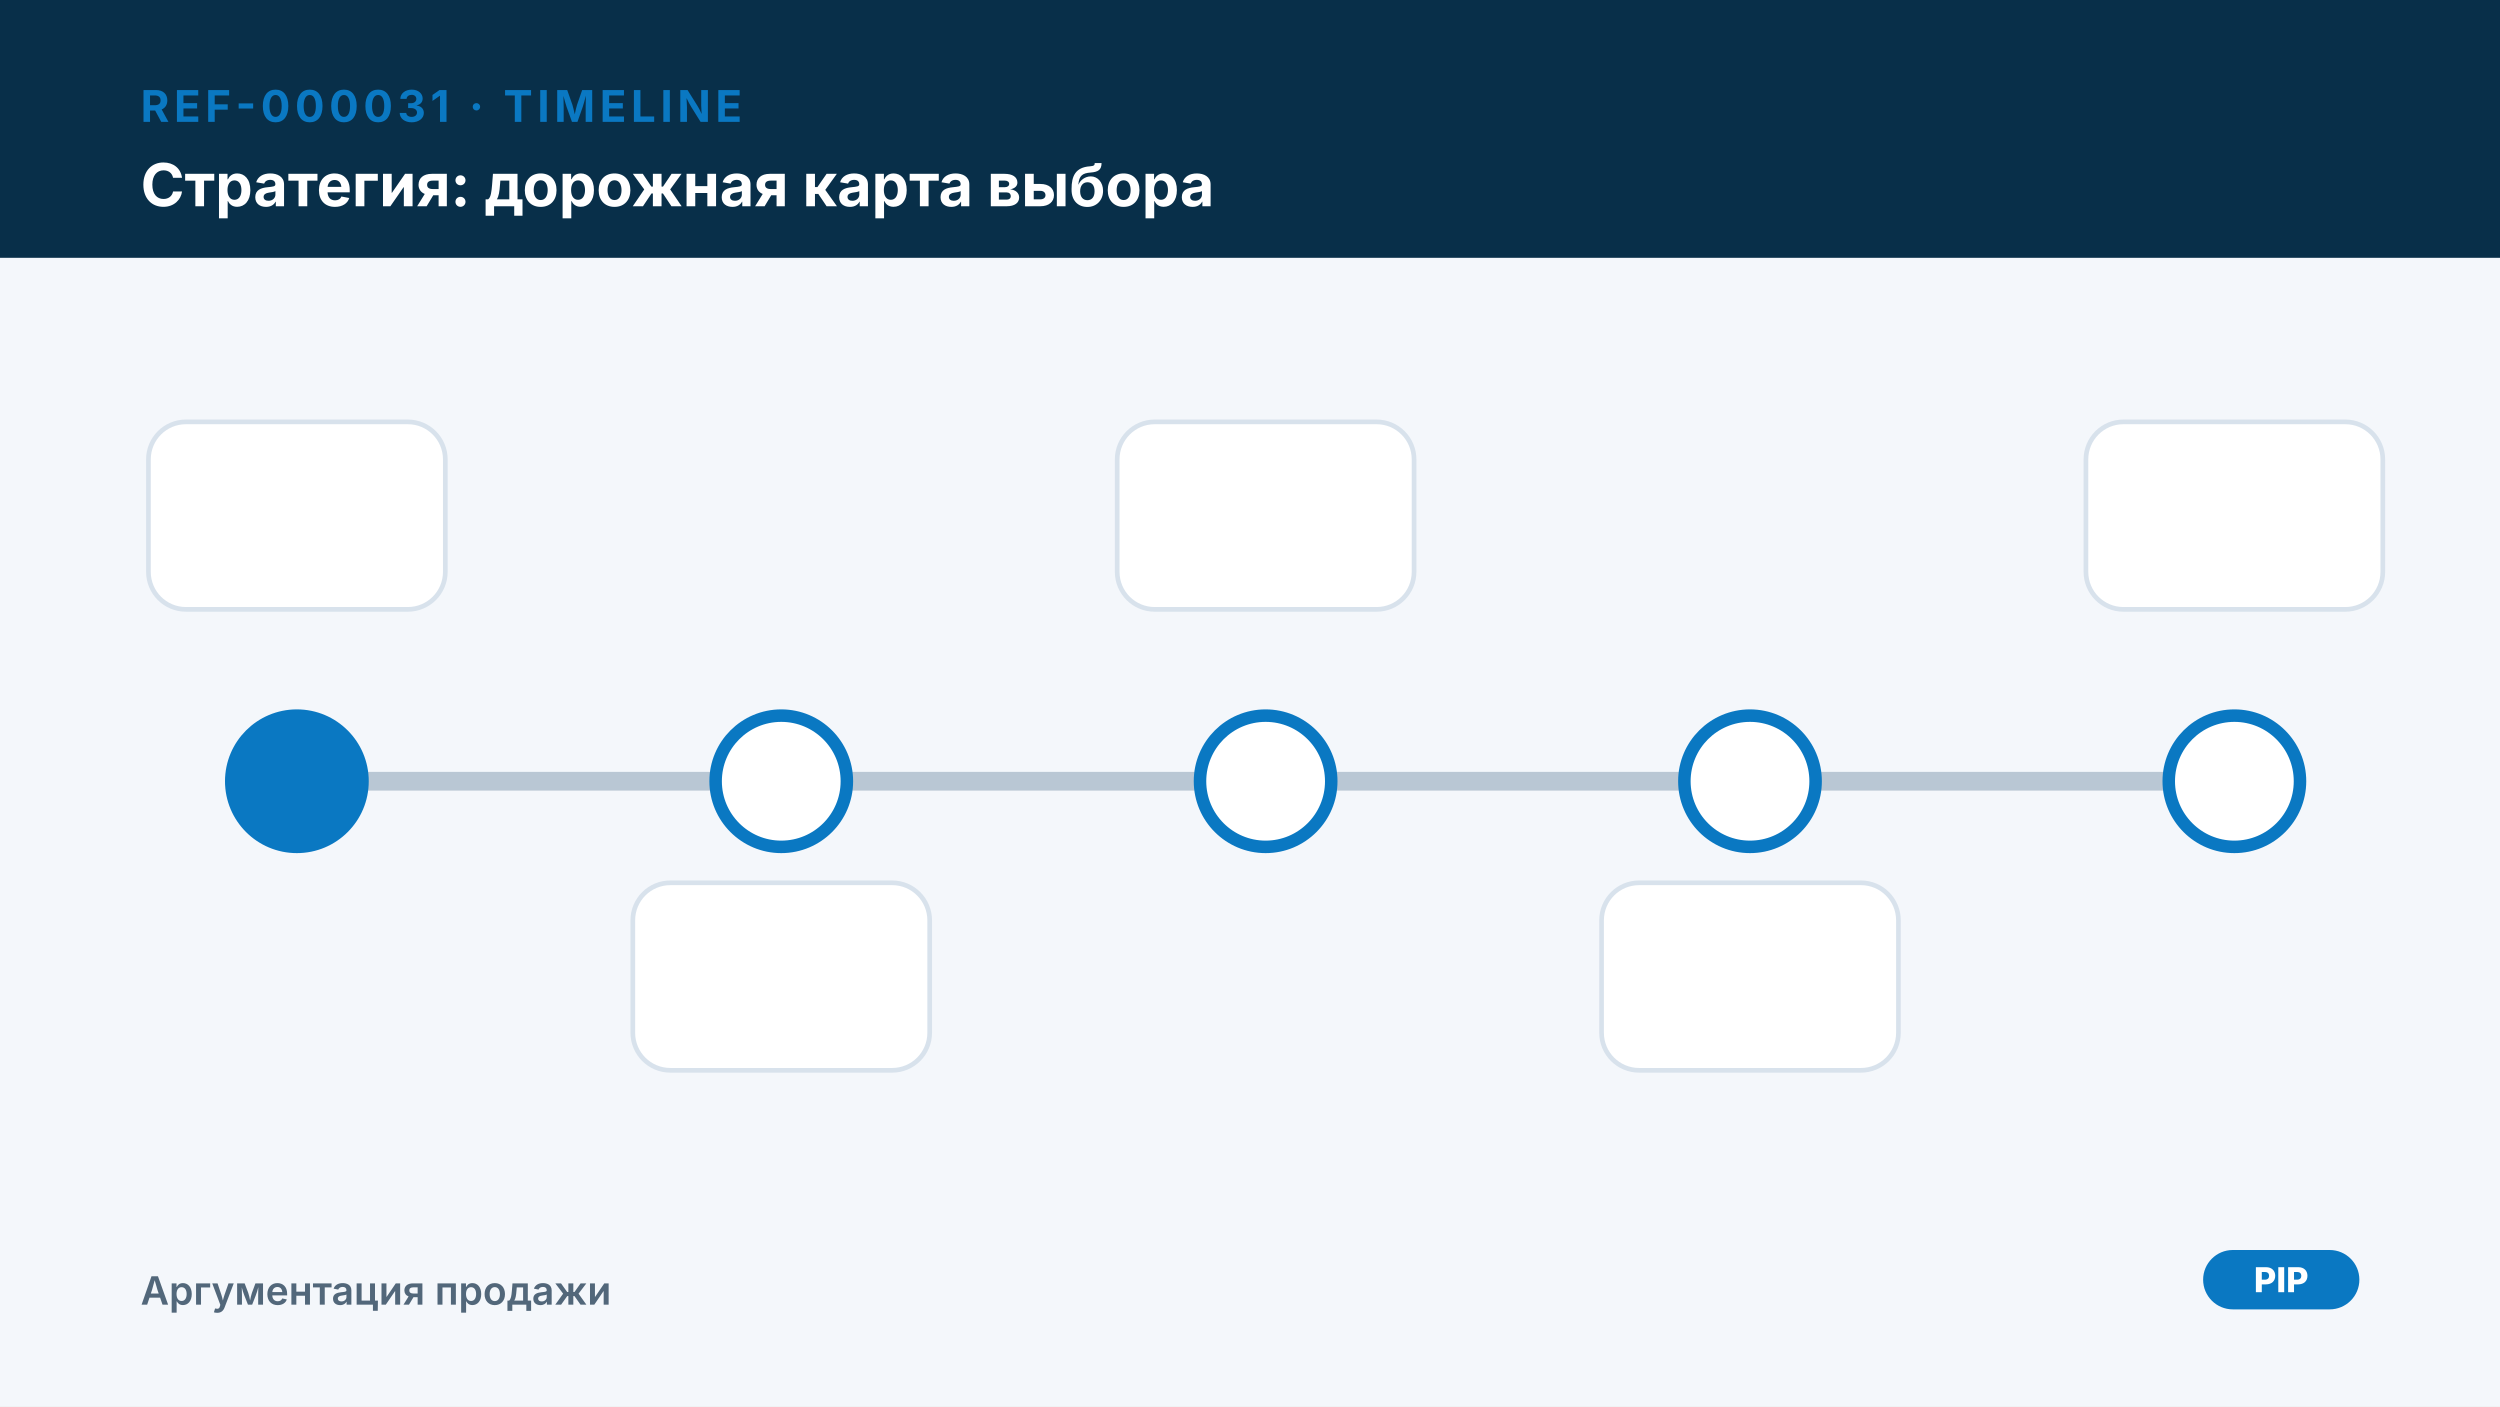
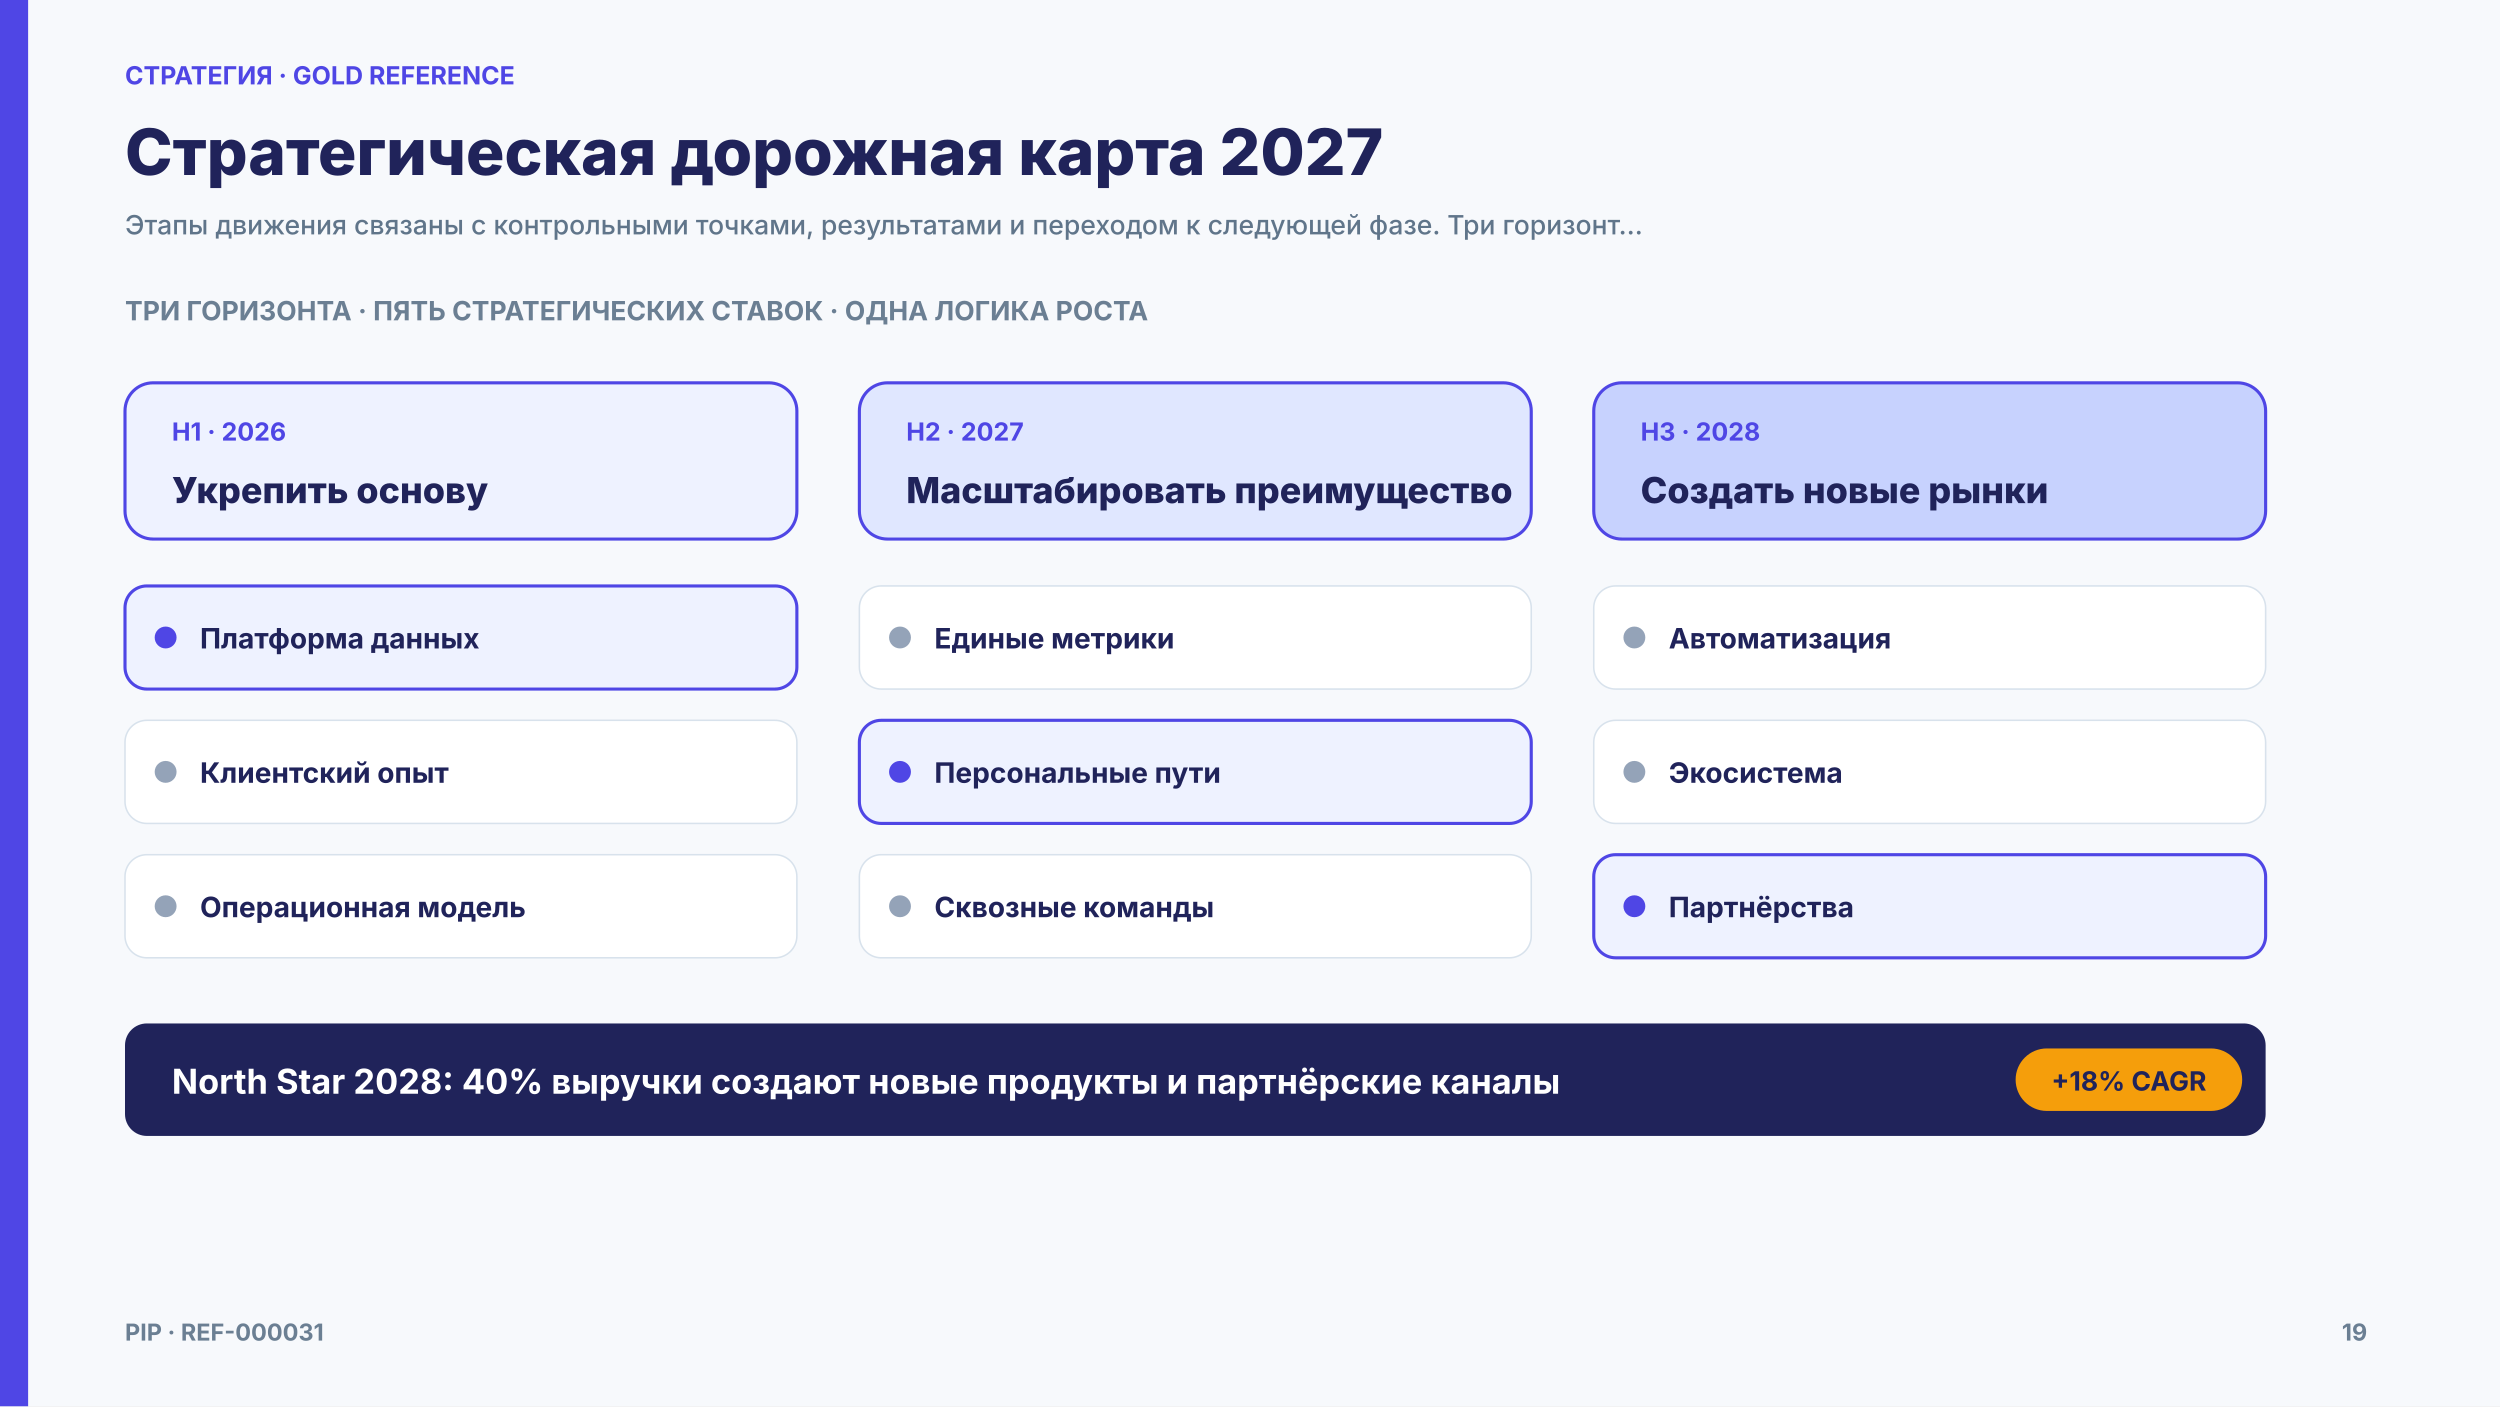
- <svg xmlns="http://www.w3.org/2000/svg" viewBox="0 0 1600 900" role="img" aria-labelledby="title description">
-   <rect width="1600" height="900" fill="#F4F7FB" />
-   <rect width="1600" height="165" fill="#082F49" />
-   <text x="90" y="78" font-family="Inter, Arial, sans-serif" font-size="28" font-weight="700" letter-spacing="3" fill="#0A78C2">REF-000031 · TIMELINE</text>
-   <text x="90" y="132" font-family="Inter, Arial, sans-serif" font-size="38" font-weight="700" fill="#FFFFFF">Стратегия: дорожная карта выбора</text>
-   <path d="M150 500H1450" stroke="#B9C7D4" stroke-width="12" stroke-linecap="round" />
-   <circle cx="190" cy="500" r="42" fill="#0A78C2" stroke="#0A78C2" stroke-width="8" />
-   <rect x="95" y="270" width="190" height="120" rx="24" fill="#FFFFFF" stroke="#D8E2EC" stroke-width="3" />
-   <circle cx="500" cy="500" r="42" fill="#FFFFFF" stroke="#0A78C2" stroke-width="8" />
-   <rect x="405" y="565" width="190" height="120" rx="24" fill="#FFFFFF" stroke="#D8E2EC" stroke-width="3" />
-   <circle cx="810" cy="500" r="42" fill="#FFFFFF" stroke="#0A78C2" stroke-width="8" />
-   <rect x="715" y="270" width="190" height="120" rx="24" fill="#FFFFFF" stroke="#D8E2EC" stroke-width="3" />
-   <circle cx="1120" cy="500" r="42" fill="#FFFFFF" stroke="#0A78C2" stroke-width="8" />
-   <rect x="1025" y="565" width="190" height="120" rx="24" fill="#FFFFFF" stroke="#D8E2EC" stroke-width="3" />
-   <circle cx="1430" cy="500" r="42" fill="#FFFFFF" stroke="#0A78C2" stroke-width="8" />
-   <rect x="1335" y="270" width="190" height="120" rx="24" fill="#FFFFFF" stroke="#D8E2EC" stroke-width="3" />
-   <text x="90" y="835" font-family="Inter, Arial, sans-serif" font-size="25" font-weight="600" fill="#52677A">Аргументация продажи</text>
-   <rect x="1410" y="800" width="100" height="38" rx="19" fill="#0A78C2" />
-   <text x="1460" y="827" text-anchor="middle" font-family="Inter, Arial, sans-serif" font-size="22" font-weight="800" fill="#FFFFFF">PIP</text>
+ <svg xmlns="http://www.w3.org/2000/svg" viewBox="0 0 1600 900" role="img" aria-labelledby="title description" data-gold="true" data-layout="gold-19">
+   <rect width="1600" height="900" fill="#F7F9FC" />
+   <rect x="0" y="0" width="18" height="900" fill="#4F46E5" />
+   <text x="80" y="54" font-family="Inter, Arial, sans-serif" font-size="16" font-weight="750" fill="#4F46E5" text-anchor="start">СТРАТЕГИЯ · GOLD REFERENCE</text>
+   <text x="80" y="112" font-family="Inter, Arial, sans-serif" font-size="41" font-weight="800" fill="#20235A" text-anchor="start">Стратегическая дорожная карта 2027</text>
+   <text x="80" y="150" font-family="Inter, Arial, sans-serif" font-size="17" font-weight="500" fill="#60758A" text-anchor="start">Этапы движения связаны с контрольными точками, результатами и переходом к следующей фазе. Три горизонт…</text>
+   <text x="80" y="205" font-family="Inter, Arial, sans-serif" font-size="17" font-weight="700" fill="#6B7F93" text-anchor="start">ТРИ ГОРИЗОНТА · ПЯТЬ СТРАТЕГИЧЕСКИХ СТАВОК · ОДНА ЛОГИКА РОСТА</text>
+   <rect x="80" y="245" width="430" height="100" rx="18" fill="#EEF2FF" stroke="#4F46E5" stroke-width="2" />
+   <text x="110" y="282" font-family="Inter, Arial, sans-serif" font-size="16" font-weight="700" fill="#4F46E5" text-anchor="start">H1 · 2026</text>
+   <text x="110" y="322" font-family="Inter, Arial, sans-serif" font-size="23" font-weight="800" fill="#20235A" text-anchor="start">Укрепить основу</text>
+   <rect x="550" y="245" width="430" height="100" rx="18" fill="#E0E7FF" stroke="#4F46E5" stroke-width="2" />
+   <text x="580" y="282" font-family="Inter, Arial, sans-serif" font-size="16" font-weight="700" fill="#4F46E5" text-anchor="start">H2 · 2027</text>
+   <text x="580" y="322" font-family="Inter, Arial, sans-serif" font-size="23" font-weight="800" fill="#20235A" text-anchor="start">Масштабировать преимущество</text>
+   <rect x="1020" y="245" width="430" height="100" rx="18" fill="#C7D2FE" stroke="#4F46E5" stroke-width="2" />
+   <text x="1050" y="282" font-family="Inter, Arial, sans-serif" font-size="16" font-weight="700" fill="#4F46E5" text-anchor="start">H3 · 2028</text>
+   <text x="1050" y="322" font-family="Inter, Arial, sans-serif" font-size="23" font-weight="800" fill="#20235A" text-anchor="start">Создать новые рынки</text>
+   <rect x="80" y="375" width="430" height="66" rx="14" fill="#EEF2FF" stroke="#4F46E5" stroke-width="2" />
+   <circle cx="106" cy="408" r="7" fill="#4F46E5" />
+   <text x="128" y="415" font-family="Inter, Arial, sans-serif" font-size="18" font-weight="650" fill="#20235A" text-anchor="start">Платформа данных</text>
+   <rect x="550" y="375" width="430" height="66" rx="14" fill="#FFFFFF" stroke="#D8E2EC" stroke-width="1" />
+   <circle cx="576" cy="408" r="7" fill="#94A3B8" />
+   <text x="598" y="415" font-family="Inter, Arial, sans-serif" font-size="18" font-weight="650" fill="#20235A" text-anchor="start">Единые метрики</text>
+   <rect x="1020" y="375" width="430" height="66" rx="14" fill="#FFFFFF" stroke="#D8E2EC" stroke-width="1" />
+   <circle cx="1046" cy="408" r="7" fill="#94A3B8" />
+   <text x="1068" y="415" font-family="Inter, Arial, sans-serif" font-size="18" font-weight="650" fill="#20235A" text-anchor="start">Автоматизация</text>
+   <rect x="80" y="461" width="430" height="66" rx="14" fill="#FFFFFF" stroke="#D8E2EC" stroke-width="1" />
+   <circle cx="106" cy="494" r="7" fill="#94A3B8" />
+   <text x="128" y="501" font-family="Inter, Arial, sans-serif" font-size="18" font-weight="650" fill="#20235A" text-anchor="start">Клиентский опыт</text>
+   <rect x="550" y="461" width="430" height="66" rx="14" fill="#EEF2FF" stroke="#4F46E5" stroke-width="2" />
+   <circle cx="576" cy="494" r="7" fill="#4F46E5" />
+   <text x="598" y="501" font-family="Inter, Arial, sans-serif" font-size="18" font-weight="650" fill="#20235A" text-anchor="start">Персональные пути</text>
+   <rect x="1020" y="461" width="430" height="66" rx="14" fill="#FFFFFF" stroke="#D8E2EC" stroke-width="1" />
+   <circle cx="1046" cy="494" r="7" fill="#94A3B8" />
+   <text x="1068" y="501" font-family="Inter, Arial, sans-serif" font-size="18" font-weight="650" fill="#20235A" text-anchor="start">Экосистема</text>
+   <rect x="80" y="547" width="430" height="66" rx="14" fill="#FFFFFF" stroke="#D8E2EC" stroke-width="1" />
+   <circle cx="106" cy="580" r="7" fill="#94A3B8" />
+   <text x="128" y="587" font-family="Inter, Arial, sans-serif" font-size="18" font-weight="650" fill="#20235A" text-anchor="start">Операционная модель</text>
+   <rect x="550" y="547" width="430" height="66" rx="14" fill="#FFFFFF" stroke="#D8E2EC" stroke-width="1" />
+   <circle cx="576" cy="580" r="7" fill="#94A3B8" />
+   <text x="598" y="587" font-family="Inter, Arial, sans-serif" font-size="18" font-weight="650" fill="#20235A" text-anchor="start">Сквозные команды</text>
+   <rect x="1020" y="547" width="430" height="66" rx="14" fill="#EEF2FF" stroke="#4F46E5" stroke-width="2" />
+   <circle cx="1046" cy="580" r="7" fill="#4F46E5" />
+   <text x="1068" y="587" font-family="Inter, Arial, sans-serif" font-size="18" font-weight="650" fill="#20235A" text-anchor="start">Партнёрства</text>
+   <rect x="80" y="655" width="1370" height="72" rx="14" fill="#20235A" stroke="#20235A" stroke-width="0" />
+   <text x="110" y="700" font-family="Inter, Arial, sans-serif" font-size="22" font-weight="700" fill="#FFFFFF" text-anchor="start">North Star 2028: 40% выручки создают новые продукты и партнёрские каналы</text>
+   <rect x="1290" y="671" width="145" height="40" rx="20" fill="#F59E0B" stroke="#F59E0B" stroke-width="0" />
+   <text x="1362.5" y="698" font-family="Inter, Arial, sans-serif" font-size="17" font-weight="700" fill="#20235A" text-anchor="middle">+18% CAGR</text>
+   <text x="80" y="858" font-family="Inter, Arial, sans-serif" font-size="15" font-weight="700" fill="#6B7F93" text-anchor="start">PIP · REF-000031</text>
+   <text x="1515" y="858" font-family="Inter, Arial, sans-serif" font-size="15" font-weight="700" fill="#6B7F93" text-anchor="end">19</text>
</svg>
